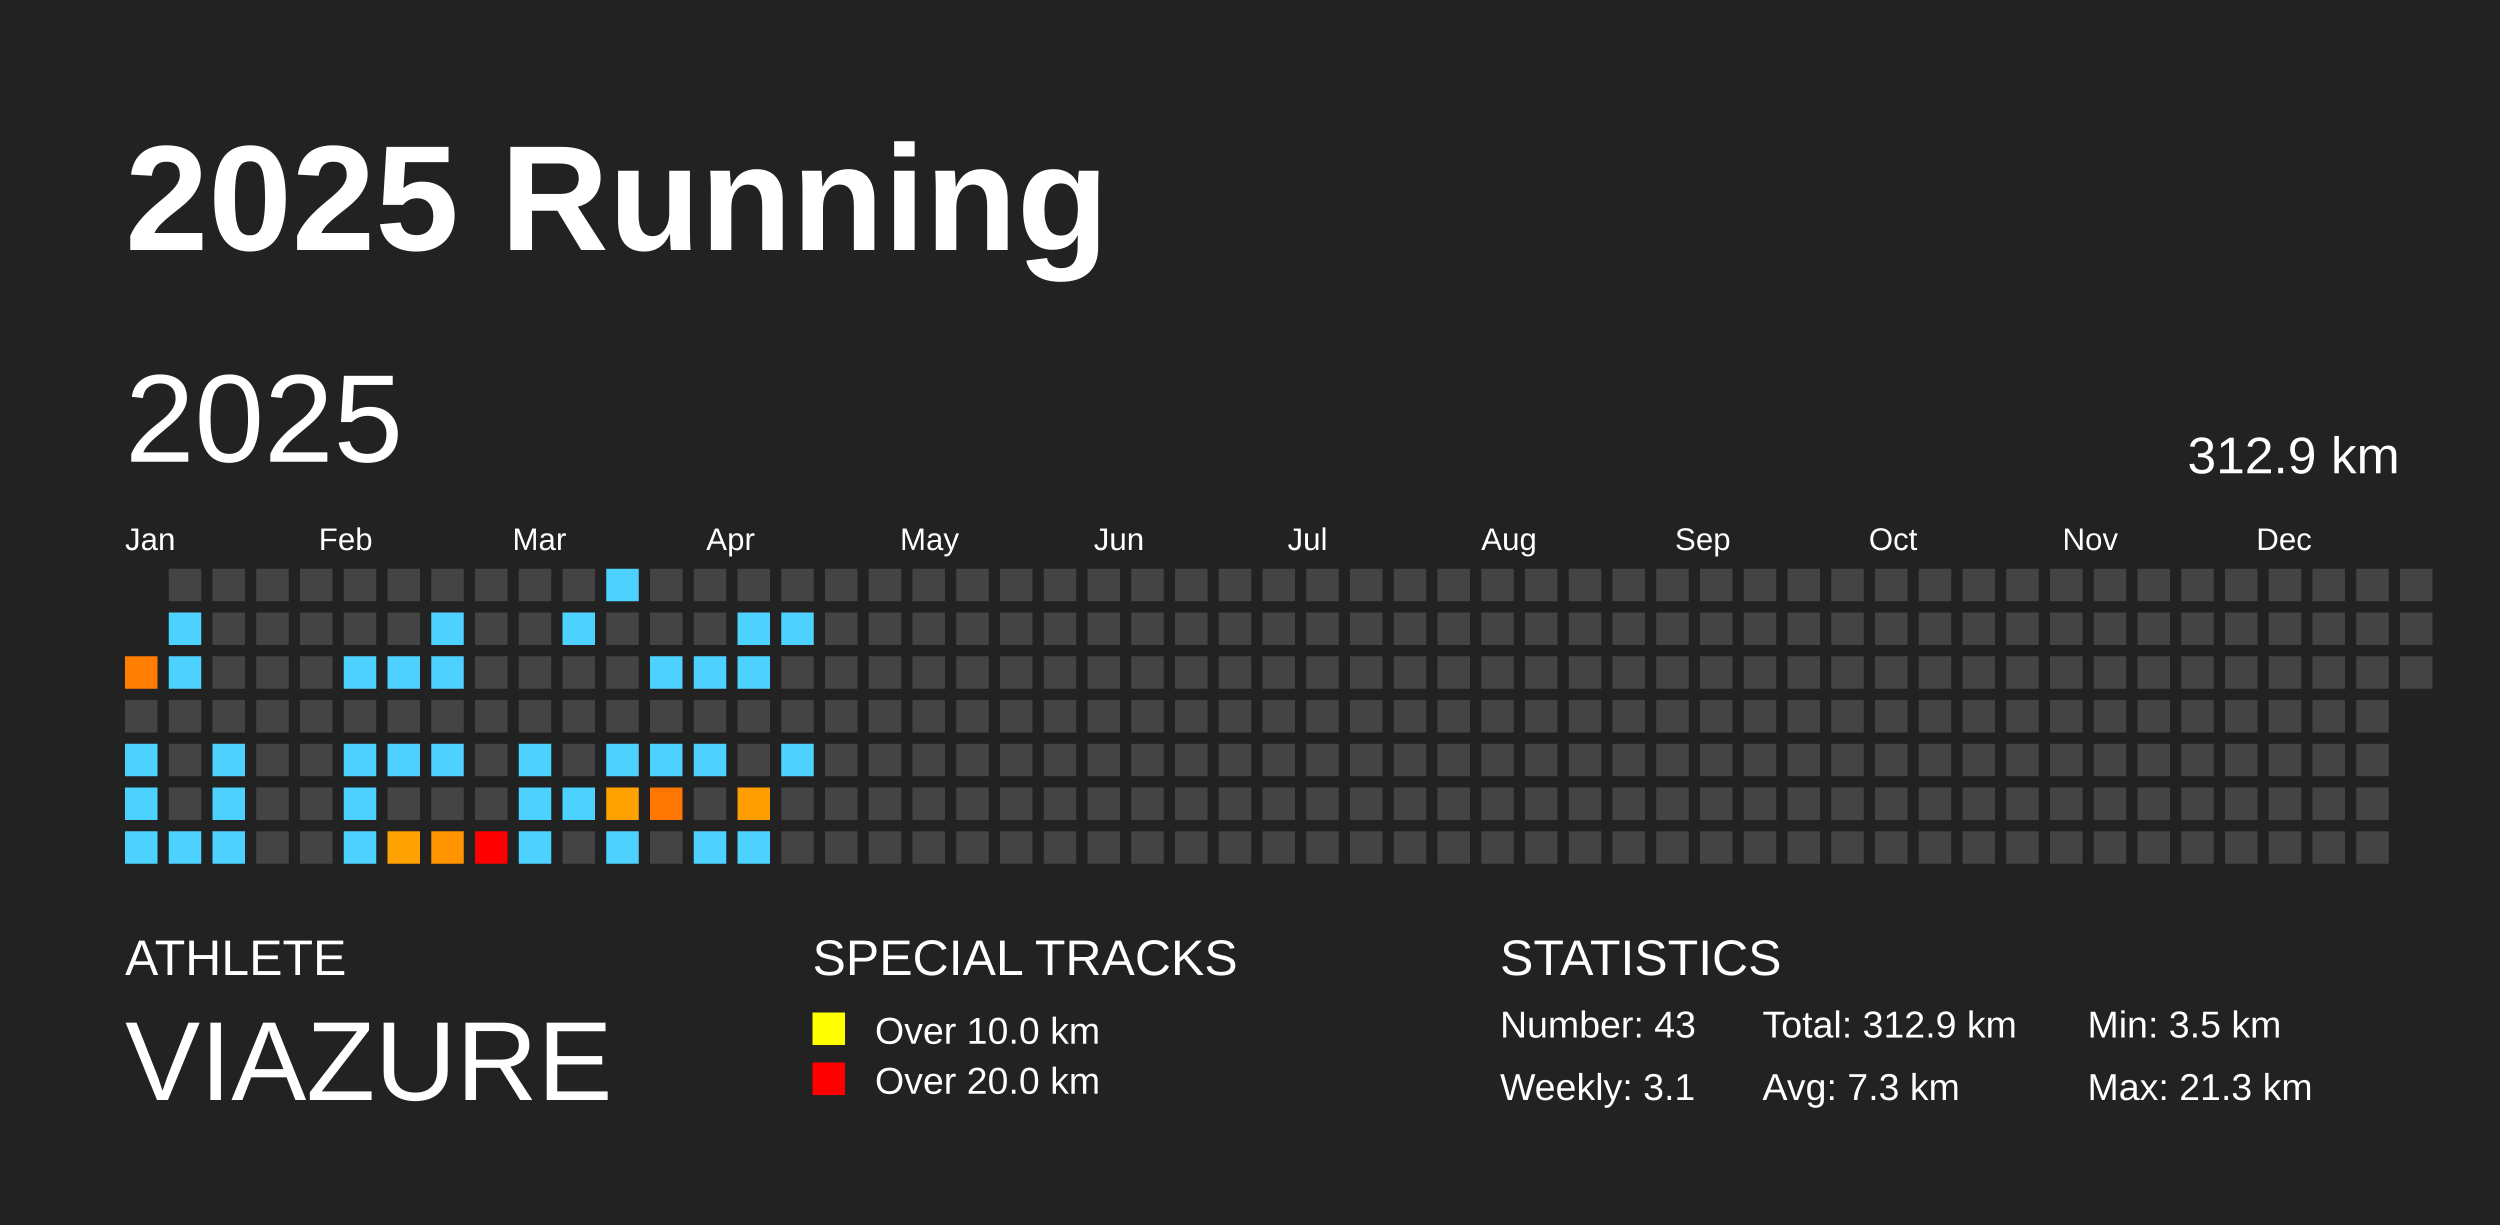
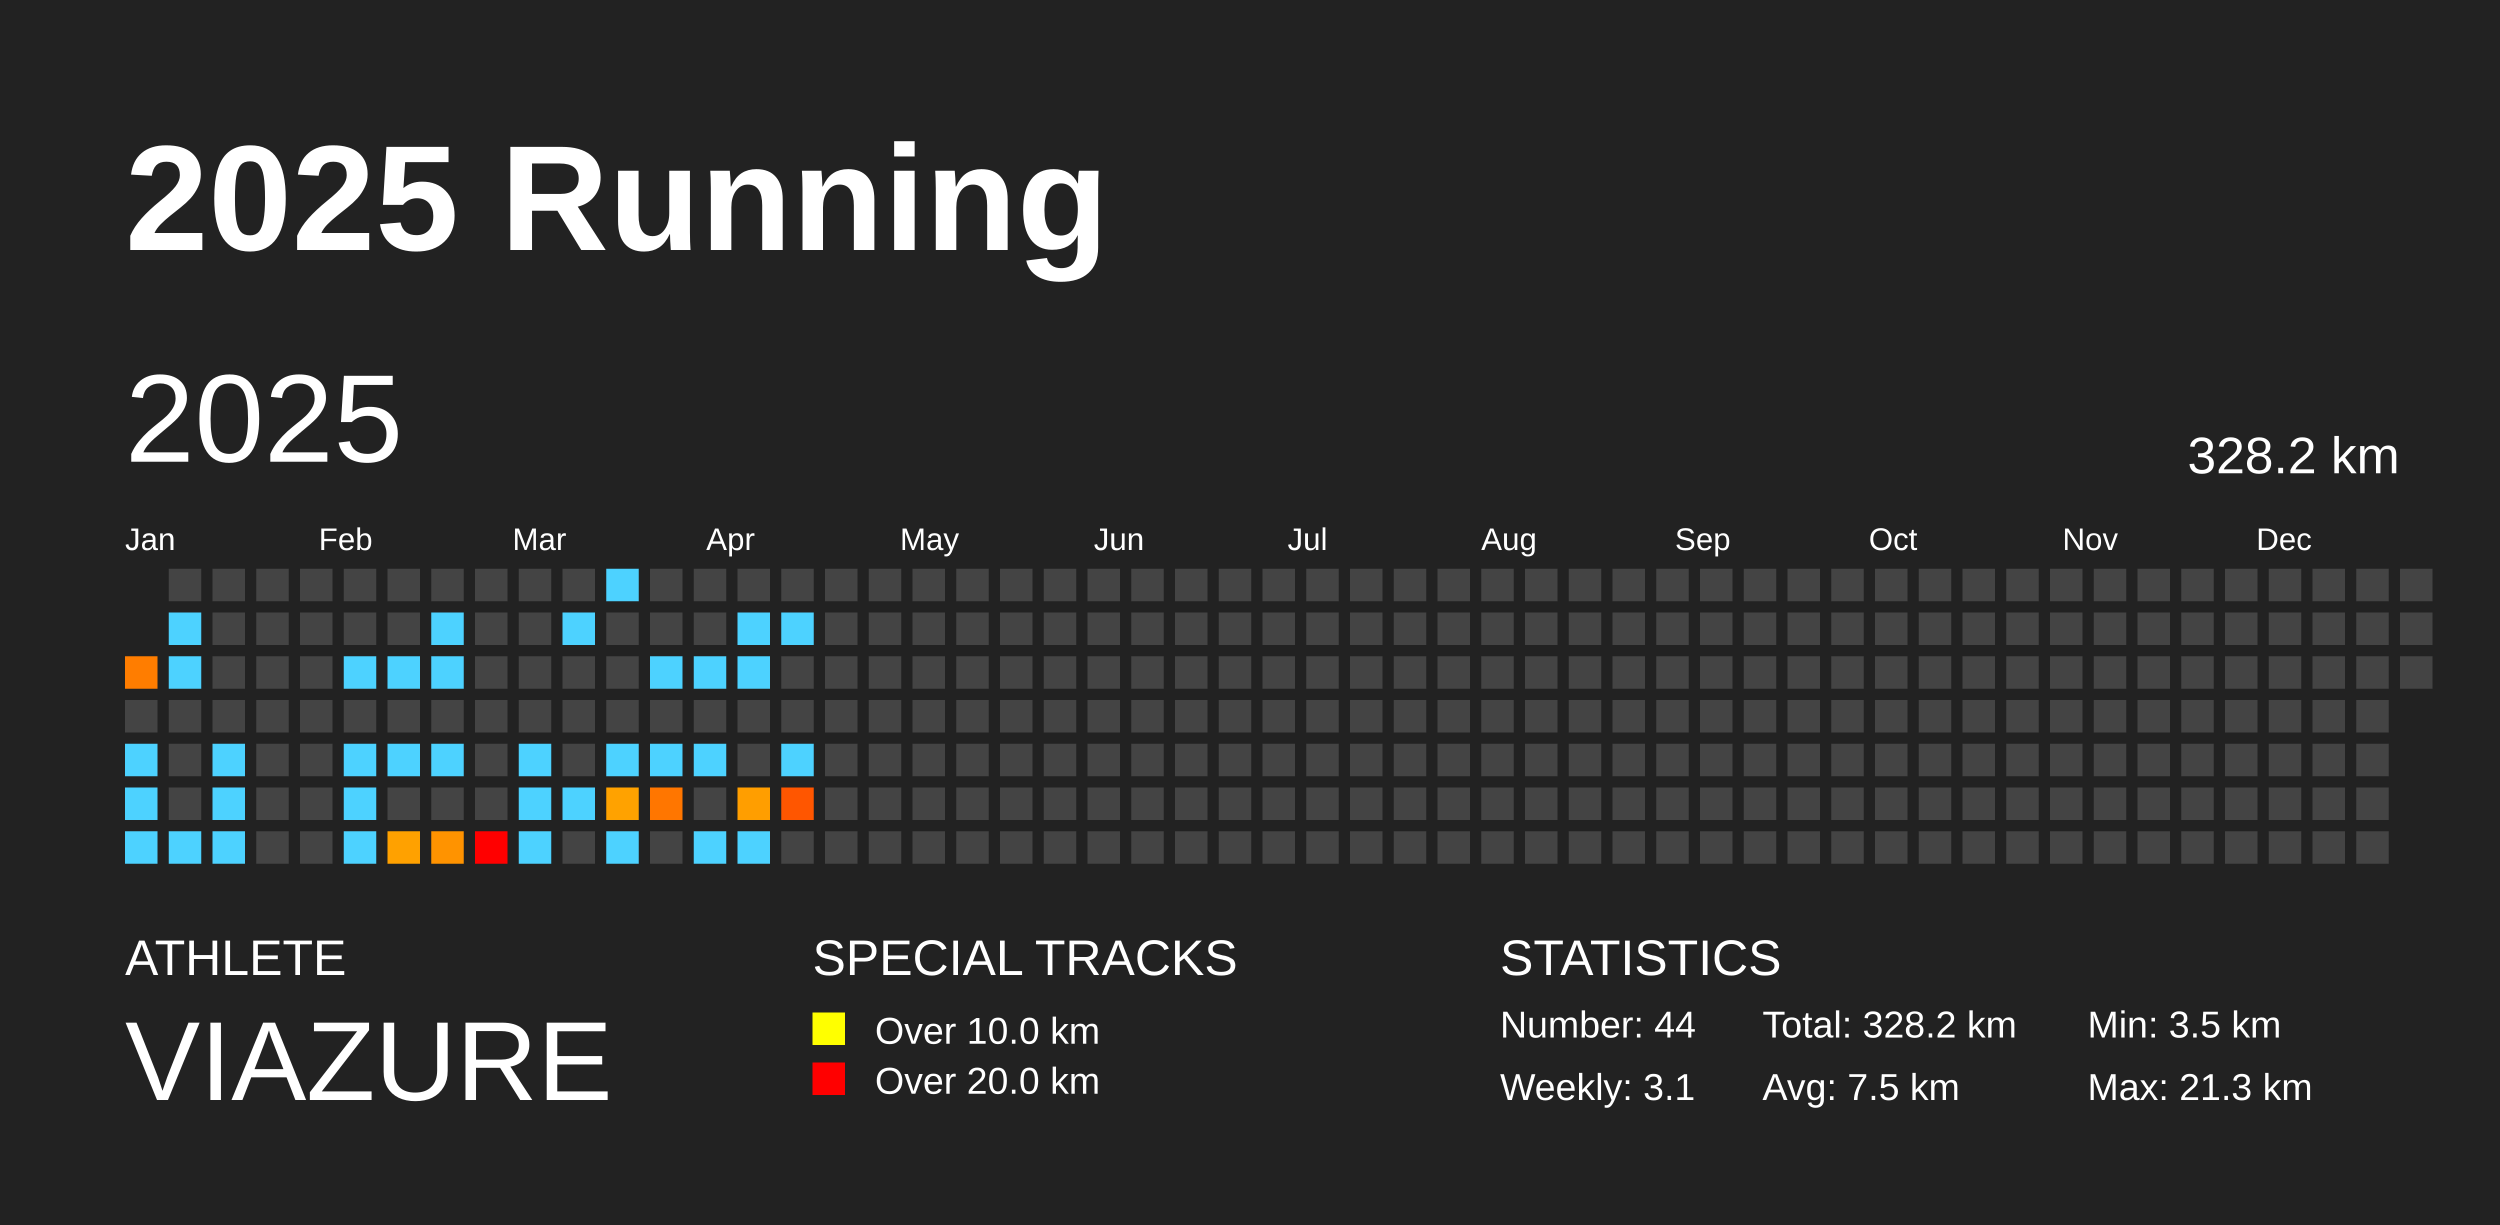
<svg xmlns="http://www.w3.org/2000/svg" baseProfile="full" height="98mm" version="1.1" viewBox="0,0,200,98" width="200mm">
  <defs />
  <rect fill="#222222" height="98" width="200" x="0" y="0" />
  <text fill="#FFFFFF" style="font-size:12px; font-family:Arial; font-weight:bold;" x="10" y="20">2025 Running</text>
  <text fill="#FFFFFF" style="font-size:4px; font-family:Arial" x="10" y="78">ATHLETE</text>
  <text fill="#FFFFFF" style="font-size:9px; font-family:Arial" x="10" y="88">VIAZURE</text>
  <text fill="#FFFFFF" style="font-size:4px; font-family:Arial" x="65" y="78">SPECIAL TRACKS</text>
  <rect fill="yellow" height="2.6" width="2.6" x="65" y="81" />
  <text fill="#FFFFFF" style="font-size:3px; font-family:Arial" x="70" y="83.5">Over 10.0 km</text>
  <rect fill="red" height="2.6" width="2.6" x="65" y="85" />
  <text fill="#FFFFFF" style="font-size:3px; font-family:Arial" x="70" y="87.5">Over 20.0 km</text>
  <text fill="#FFFFFF" style="font-size:4px; font-family:Arial" x="120" y="78">STATISTICS</text>
-   <text fill="#FFFFFF" style="font-size:3px; font-family:Arial" x="120" y="83">Number: 43</text>
+   <text fill="#FFFFFF" style="font-size:3px; font-family:Arial" x="120" y="83">Number: 44</text>
  <text fill="#FFFFFF" style="font-size:3px; font-family:Arial" x="120" y="88">Weekly: 3.1</text>
-   <text fill="#FFFFFF" style="font-size:3px; font-family:Arial" x="141" y="83">Total: 312.9 km</text>
-   <text fill="#FFFFFF" style="font-size:3px; font-family:Arial" x="141" y="88">Avg: 7.3 km</text>
+   <text fill="#FFFFFF" style="font-size:3px; font-family:Arial" x="141" y="83">Total: 328.2 km</text>
+   <text fill="#FFFFFF" style="font-size:3px; font-family:Arial" x="141" y="88">Avg: 7.5 km</text>
  <text fill="#FFFFFF" style="font-size:3px; font-family:Arial" x="167" y="83">Min: 3.5 km</text>
  <text fill="#FFFFFF" style="font-size:3px; font-family:Arial" x="167" y="88">Max: 21.3 km</text>
  <text dominant-baseline="hanging" fill="#FFFFFF" style="font-size:10.0px; font-family:Arial;" x="10" y="30">2025</text>
-   <text dominant-baseline="hanging" fill="#FFFFFF" style="font-size:4.125px; font-family:Arial;" x="175" y="35">312.9 km</text>
+   <text dominant-baseline="hanging" fill="#FFFFFF" style="font-size:4.125px; font-family:Arial;" x="175" y="35">328.2 km</text>
  <text fill="#FFFFFF" style="font-size:2.5px; font-family:Arial" x="10.0" y="44">Jan</text>
  <text fill="#FFFFFF" style="font-size:2.5px; font-family:Arial" x="25.5" y="44">Feb</text>
  <text fill="#FFFFFF" style="font-size:2.5px; font-family:Arial" x="41.0" y="44">Mar</text>
  <text fill="#FFFFFF" style="font-size:2.5px; font-family:Arial" x="56.5" y="44">Apr</text>
  <text fill="#FFFFFF" style="font-size:2.5px; font-family:Arial" x="72.0" y="44">May</text>
  <text fill="#FFFFFF" style="font-size:2.5px; font-family:Arial" x="87.5" y="44">Jun</text>
  <text fill="#FFFFFF" style="font-size:2.5px; font-family:Arial" x="103.0" y="44">Jul</text>
  <text fill="#FFFFFF" style="font-size:2.5px; font-family:Arial" x="118.5" y="44">Aug</text>
  <text fill="#FFFFFF" style="font-size:2.5px; font-family:Arial" x="134.0" y="44">Sep</text>
  <text fill="#FFFFFF" style="font-size:2.5px; font-family:Arial" x="149.5" y="44">Oct</text>
  <text fill="#FFFFFF" style="font-size:2.5px; font-family:Arial" x="165.0" y="44">Nov</text>
  <text fill="#FFFFFF" style="font-size:2.5px; font-family:Arial" x="180.5" y="44">Dec</text>
  <rect fill="#ff7d00" height="2.6" width="2.6" x="10.0" y="52.5" />
  <rect fill="#444444" height="2.6" width="2.6" x="10.0" y="56.0" />
  <rect fill="#4dd2ff" height="2.6" width="2.6" x="10.0" y="59.5" />
  <rect fill="#4dd2ff" height="2.6" width="2.6" x="10.0" y="63.0" />
  <rect fill="#4dd2ff" height="2.6" width="2.6" x="10.0" y="66.5" />
  <rect fill="#444444" height="2.6" width="2.6" x="13.5" y="45.5" />
  <rect fill="#4dd2ff" height="2.6" width="2.6" x="13.5" y="49.0" />
  <rect fill="#4dd2ff" height="2.6" width="2.6" x="13.5" y="52.5" />
  <rect fill="#444444" height="2.6" width="2.6" x="13.5" y="56.0" />
  <rect fill="#444444" height="2.6" width="2.6" x="13.5" y="59.5" />
  <rect fill="#444444" height="2.6" width="2.6" x="13.5" y="63.0" />
  <rect fill="#4dd2ff" height="2.6" width="2.6" x="13.5" y="66.5" />
  <rect fill="#444444" height="2.6" width="2.6" x="17.0" y="45.5" />
  <rect fill="#444444" height="2.6" width="2.6" x="17.0" y="49.0" />
  <rect fill="#444444" height="2.6" width="2.6" x="17.0" y="52.5" />
  <rect fill="#444444" height="2.6" width="2.6" x="17.0" y="56.0" />
  <rect fill="#4dd2ff" height="2.6" width="2.6" x="17.0" y="59.5" />
  <rect fill="#4dd2ff" height="2.6" width="2.6" x="17.0" y="63.0" />
  <rect fill="#4dd2ff" height="2.6" width="2.6" x="17.0" y="66.5" />
  <rect fill="#444444" height="2.6" width="2.6" x="20.5" y="45.5" />
  <rect fill="#444444" height="2.6" width="2.6" x="20.5" y="49.0" />
  <rect fill="#444444" height="2.6" width="2.6" x="20.5" y="52.5" />
  <rect fill="#444444" height="2.6" width="2.6" x="20.5" y="56.0" />
  <rect fill="#444444" height="2.6" width="2.6" x="20.5" y="59.5" />
  <rect fill="#444444" height="2.6" width="2.6" x="20.5" y="63.0" />
  <rect fill="#444444" height="2.6" width="2.6" x="20.5" y="66.5" />
  <rect fill="#444444" height="2.6" width="2.6" x="24.0" y="45.5" />
  <rect fill="#444444" height="2.6" width="2.6" x="24.0" y="49.0" />
  <rect fill="#444444" height="2.6" width="2.6" x="24.0" y="52.5" />
  <rect fill="#444444" height="2.6" width="2.6" x="24.0" y="56.0" />
  <rect fill="#444444" height="2.6" width="2.6" x="24.0" y="59.5" />
  <rect fill="#444444" height="2.6" width="2.6" x="24.0" y="63.0" />
  <rect fill="#444444" height="2.6" width="2.6" x="24.0" y="66.5" />
  <rect fill="#444444" height="2.6" width="2.6" x="27.5" y="45.5" />
  <rect fill="#444444" height="2.6" width="2.6" x="27.5" y="49.0" />
  <rect fill="#4dd2ff" height="2.6" width="2.6" x="27.5" y="52.5" />
  <rect fill="#444444" height="2.6" width="2.6" x="27.5" y="56.0" />
  <rect fill="#4dd2ff" height="2.6" width="2.6" x="27.5" y="59.5" />
  <rect fill="#4dd2ff" height="2.6" width="2.6" x="27.5" y="63.0" />
  <rect fill="#4dd2ff" height="2.6" width="2.6" x="27.5" y="66.5" />
  <rect fill="#444444" height="2.6" width="2.6" x="31.0" y="45.5" />
  <rect fill="#444444" height="2.6" width="2.6" x="31.0" y="49.0" />
  <rect fill="#4dd2ff" height="2.6" width="2.6" x="31.0" y="52.5" />
  <rect fill="#444444" height="2.6" width="2.6" x="31.0" y="56.0" />
  <rect fill="#4dd2ff" height="2.6" width="2.6" x="31.0" y="59.5" />
  <rect fill="#444444" height="2.6" width="2.6" x="31.0" y="63.0" />
  <rect fill="#ffa100" height="2.6" width="2.6" x="31.0" y="66.5" />
  <rect fill="#444444" height="2.6" width="2.6" x="34.5" y="45.5" />
  <rect fill="#4dd2ff" height="2.6" width="2.6" x="34.5" y="49.0" />
  <rect fill="#4dd2ff" height="2.6" width="2.6" x="34.5" y="52.5" />
  <rect fill="#444444" height="2.6" width="2.6" x="34.5" y="56.0" />
  <rect fill="#4dd2ff" height="2.6" width="2.6" x="34.5" y="59.5" />
  <rect fill="#444444" height="2.6" width="2.6" x="34.5" y="63.0" />
  <rect fill="#ff9300" height="2.6" width="2.6" x="34.5" y="66.5" />
  <rect fill="#444444" height="2.6" width="2.6" x="38.0" y="45.5" />
  <rect fill="#444444" height="2.6" width="2.6" x="38.0" y="49.0" />
  <rect fill="#444444" height="2.6" width="2.6" x="38.0" y="52.5" />
  <rect fill="#444444" height="2.6" width="2.6" x="38.0" y="56.0" />
  <rect fill="#444444" height="2.6" width="2.6" x="38.0" y="59.5" />
  <rect fill="#444444" height="2.6" width="2.6" x="38.0" y="63.0" />
  <rect fill="red" height="2.6" width="2.6" x="38.0" y="66.5" />
  <rect fill="#444444" height="2.6" width="2.6" x="41.5" y="45.5" />
  <rect fill="#444444" height="2.6" width="2.6" x="41.5" y="49.0" />
  <rect fill="#444444" height="2.6" width="2.6" x="41.5" y="52.5" />
  <rect fill="#444444" height="2.6" width="2.6" x="41.5" y="56.0" />
  <rect fill="#4dd2ff" height="2.6" width="2.6" x="41.5" y="59.5" />
  <rect fill="#4dd2ff" height="2.6" width="2.6" x="41.5" y="63.0" />
  <rect fill="#4dd2ff" height="2.6" width="2.6" x="41.5" y="66.5" />
  <rect fill="#444444" height="2.6" width="2.6" x="45.0" y="45.5" />
  <rect fill="#4dd2ff" height="2.6" width="2.6" x="45.0" y="49.0" />
  <rect fill="#444444" height="2.6" width="2.6" x="45.0" y="52.5" />
  <rect fill="#444444" height="2.6" width="2.6" x="45.0" y="56.0" />
  <rect fill="#444444" height="2.6" width="2.6" x="45.0" y="59.5" />
  <rect fill="#4dd2ff" height="2.6" width="2.6" x="45.0" y="63.0" />
  <rect fill="#444444" height="2.6" width="2.6" x="45.0" y="66.5" />
  <rect fill="#4dd2ff" height="2.6" width="2.6" x="48.5" y="45.5" />
  <rect fill="#444444" height="2.6" width="2.6" x="48.5" y="49.0" />
  <rect fill="#444444" height="2.6" width="2.6" x="48.5" y="52.5" />
  <rect fill="#444444" height="2.6" width="2.6" x="48.5" y="56.0" />
  <rect fill="#4dd2ff" height="2.6" width="2.6" x="48.5" y="59.5" />
  <rect fill="#ffa200" height="2.6" width="2.6" x="48.5" y="63.0" />
  <rect fill="#4dd2ff" height="2.6" width="2.6" x="48.5" y="66.5" />
  <rect fill="#444444" height="2.6" width="2.6" x="52.0" y="45.5" />
  <rect fill="#444444" height="2.6" width="2.6" x="52.0" y="49.0" />
  <rect fill="#4dd2ff" height="2.6" width="2.6" x="52.0" y="52.5" />
  <rect fill="#444444" height="2.6" width="2.6" x="52.0" y="56.0" />
  <rect fill="#4dd2ff" height="2.6" width="2.6" x="52.0" y="59.5" />
  <rect fill="#ff7600" height="2.6" width="2.6" x="52.0" y="63.0" />
  <rect fill="#444444" height="2.6" width="2.6" x="52.0" y="66.5" />
  <rect fill="#444444" height="2.6" width="2.6" x="55.5" y="45.5" />
  <rect fill="#444444" height="2.6" width="2.6" x="55.5" y="49.0" />
  <rect fill="#4dd2ff" height="2.6" width="2.6" x="55.5" y="52.5" />
  <rect fill="#444444" height="2.6" width="2.6" x="55.5" y="56.0" />
  <rect fill="#4dd2ff" height="2.6" width="2.6" x="55.5" y="59.5" />
  <rect fill="#444444" height="2.6" width="2.6" x="55.5" y="63.0" />
  <rect fill="#4dd2ff" height="2.6" width="2.6" x="55.5" y="66.5" />
  <rect fill="#444444" height="2.6" width="2.6" x="59.0" y="45.5" />
  <rect fill="#4dd2ff" height="2.6" width="2.6" x="59.0" y="49.0" />
  <rect fill="#4dd2ff" height="2.6" width="2.6" x="59.0" y="52.5" />
  <rect fill="#444444" height="2.6" width="2.6" x="59.0" y="56.0" />
  <rect fill="#444444" height="2.6" width="2.6" x="59.0" y="59.5" />
  <rect fill="#ff9e00" height="2.6" width="2.6" x="59.0" y="63.0" />
  <rect fill="#4dd2ff" height="2.6" width="2.6" x="59.0" y="66.5" />
  <rect fill="#444444" height="2.6" width="2.6" x="62.5" y="45.5" />
  <rect fill="#4dd2ff" height="2.6" width="2.6" x="62.5" y="49.0" />
  <rect fill="#444444" height="2.6" width="2.6" x="62.5" y="52.5" />
  <rect fill="#444444" height="2.6" width="2.6" x="62.5" y="56.0" />
  <rect fill="#4dd2ff" height="2.6" width="2.6" x="62.5" y="59.5" />
-   <rect fill="#444444" height="2.6" width="2.6" x="62.5" y="63.0" />
+   <rect fill="#ff5600" height="2.6" width="2.6" x="62.5" y="63.0" />
  <rect fill="#444444" height="2.6" width="2.6" x="62.5" y="66.5" />
  <rect fill="#444444" height="2.6" width="2.6" x="66.0" y="45.5" />
  <rect fill="#444444" height="2.6" width="2.6" x="66.0" y="49.0" />
  <rect fill="#444444" height="2.6" width="2.6" x="66.0" y="52.5" />
  <rect fill="#444444" height="2.6" width="2.6" x="66.0" y="56.0" />
  <rect fill="#444444" height="2.6" width="2.6" x="66.0" y="59.5" />
  <rect fill="#444444" height="2.6" width="2.6" x="66.0" y="63.0" />
  <rect fill="#444444" height="2.6" width="2.6" x="66.0" y="66.5" />
  <rect fill="#444444" height="2.6" width="2.6" x="69.5" y="45.5" />
  <rect fill="#444444" height="2.6" width="2.6" x="69.5" y="49.0" />
  <rect fill="#444444" height="2.6" width="2.6" x="69.5" y="52.5" />
  <rect fill="#444444" height="2.6" width="2.6" x="69.5" y="56.0" />
  <rect fill="#444444" height="2.6" width="2.6" x="69.5" y="59.5" />
  <rect fill="#444444" height="2.6" width="2.6" x="69.5" y="63.0" />
  <rect fill="#444444" height="2.6" width="2.6" x="69.5" y="66.5" />
  <rect fill="#444444" height="2.6" width="2.6" x="73.0" y="45.5" />
  <rect fill="#444444" height="2.6" width="2.6" x="73.0" y="49.0" />
  <rect fill="#444444" height="2.6" width="2.6" x="73.0" y="52.5" />
  <rect fill="#444444" height="2.6" width="2.6" x="73.0" y="56.0" />
  <rect fill="#444444" height="2.6" width="2.6" x="73.0" y="59.5" />
  <rect fill="#444444" height="2.6" width="2.6" x="73.0" y="63.0" />
  <rect fill="#444444" height="2.6" width="2.6" x="73.0" y="66.5" />
  <rect fill="#444444" height="2.6" width="2.6" x="76.5" y="45.5" />
  <rect fill="#444444" height="2.6" width="2.6" x="76.5" y="49.0" />
  <rect fill="#444444" height="2.6" width="2.6" x="76.5" y="52.5" />
  <rect fill="#444444" height="2.6" width="2.6" x="76.5" y="56.0" />
  <rect fill="#444444" height="2.6" width="2.6" x="76.5" y="59.5" />
  <rect fill="#444444" height="2.6" width="2.6" x="76.5" y="63.0" />
  <rect fill="#444444" height="2.6" width="2.6" x="76.5" y="66.5" />
  <rect fill="#444444" height="2.6" width="2.6" x="80.0" y="45.5" />
  <rect fill="#444444" height="2.6" width="2.6" x="80.0" y="49.0" />
  <rect fill="#444444" height="2.6" width="2.6" x="80.0" y="52.5" />
  <rect fill="#444444" height="2.6" width="2.6" x="80.0" y="56.0" />
  <rect fill="#444444" height="2.6" width="2.6" x="80.0" y="59.5" />
  <rect fill="#444444" height="2.6" width="2.6" x="80.0" y="63.0" />
  <rect fill="#444444" height="2.6" width="2.6" x="80.0" y="66.5" />
  <rect fill="#444444" height="2.6" width="2.6" x="83.5" y="45.5" />
  <rect fill="#444444" height="2.6" width="2.6" x="83.5" y="49.0" />
  <rect fill="#444444" height="2.6" width="2.6" x="83.5" y="52.5" />
  <rect fill="#444444" height="2.6" width="2.6" x="83.5" y="56.0" />
  <rect fill="#444444" height="2.6" width="2.6" x="83.5" y="59.5" />
  <rect fill="#444444" height="2.6" width="2.6" x="83.5" y="63.0" />
  <rect fill="#444444" height="2.6" width="2.6" x="83.5" y="66.5" />
  <rect fill="#444444" height="2.6" width="2.6" x="87.0" y="45.5" />
  <rect fill="#444444" height="2.6" width="2.6" x="87.0" y="49.0" />
  <rect fill="#444444" height="2.6" width="2.6" x="87.0" y="52.5" />
  <rect fill="#444444" height="2.6" width="2.6" x="87.0" y="56.0" />
  <rect fill="#444444" height="2.6" width="2.6" x="87.0" y="59.5" />
  <rect fill="#444444" height="2.6" width="2.6" x="87.0" y="63.0" />
  <rect fill="#444444" height="2.6" width="2.6" x="87.0" y="66.5" />
  <rect fill="#444444" height="2.6" width="2.6" x="90.5" y="45.5" />
  <rect fill="#444444" height="2.6" width="2.6" x="90.5" y="49.0" />
  <rect fill="#444444" height="2.6" width="2.6" x="90.5" y="52.5" />
  <rect fill="#444444" height="2.6" width="2.6" x="90.5" y="56.0" />
  <rect fill="#444444" height="2.6" width="2.6" x="90.5" y="59.5" />
  <rect fill="#444444" height="2.6" width="2.6" x="90.5" y="63.0" />
  <rect fill="#444444" height="2.6" width="2.6" x="90.5" y="66.5" />
  <rect fill="#444444" height="2.6" width="2.6" x="94.0" y="45.5" />
  <rect fill="#444444" height="2.6" width="2.6" x="94.0" y="49.0" />
  <rect fill="#444444" height="2.6" width="2.6" x="94.0" y="52.5" />
  <rect fill="#444444" height="2.6" width="2.6" x="94.0" y="56.0" />
  <rect fill="#444444" height="2.6" width="2.6" x="94.0" y="59.5" />
  <rect fill="#444444" height="2.6" width="2.6" x="94.0" y="63.0" />
  <rect fill="#444444" height="2.6" width="2.6" x="94.0" y="66.5" />
  <rect fill="#444444" height="2.6" width="2.6" x="97.5" y="45.5" />
  <rect fill="#444444" height="2.6" width="2.6" x="97.5" y="49.0" />
  <rect fill="#444444" height="2.6" width="2.6" x="97.5" y="52.5" />
  <rect fill="#444444" height="2.6" width="2.6" x="97.5" y="56.0" />
  <rect fill="#444444" height="2.6" width="2.6" x="97.5" y="59.5" />
  <rect fill="#444444" height="2.6" width="2.6" x="97.5" y="63.0" />
  <rect fill="#444444" height="2.6" width="2.6" x="97.5" y="66.5" />
  <rect fill="#444444" height="2.6" width="2.6" x="101.0" y="45.5" />
  <rect fill="#444444" height="2.6" width="2.6" x="101.0" y="49.0" />
  <rect fill="#444444" height="2.6" width="2.6" x="101.0" y="52.5" />
  <rect fill="#444444" height="2.6" width="2.6" x="101.0" y="56.0" />
  <rect fill="#444444" height="2.6" width="2.6" x="101.0" y="59.5" />
  <rect fill="#444444" height="2.6" width="2.6" x="101.0" y="63.0" />
  <rect fill="#444444" height="2.6" width="2.6" x="101.0" y="66.5" />
  <rect fill="#444444" height="2.6" width="2.6" x="104.5" y="45.5" />
  <rect fill="#444444" height="2.6" width="2.6" x="104.5" y="49.0" />
  <rect fill="#444444" height="2.6" width="2.6" x="104.5" y="52.5" />
  <rect fill="#444444" height="2.6" width="2.6" x="104.5" y="56.0" />
  <rect fill="#444444" height="2.6" width="2.6" x="104.5" y="59.5" />
  <rect fill="#444444" height="2.6" width="2.6" x="104.5" y="63.0" />
  <rect fill="#444444" height="2.6" width="2.6" x="104.5" y="66.5" />
  <rect fill="#444444" height="2.6" width="2.6" x="108.0" y="45.5" />
  <rect fill="#444444" height="2.6" width="2.6" x="108.0" y="49.0" />
  <rect fill="#444444" height="2.6" width="2.6" x="108.0" y="52.5" />
  <rect fill="#444444" height="2.6" width="2.6" x="108.0" y="56.0" />
  <rect fill="#444444" height="2.6" width="2.6" x="108.0" y="59.5" />
  <rect fill="#444444" height="2.6" width="2.6" x="108.0" y="63.0" />
  <rect fill="#444444" height="2.6" width="2.6" x="108.0" y="66.5" />
  <rect fill="#444444" height="2.6" width="2.6" x="111.5" y="45.5" />
  <rect fill="#444444" height="2.6" width="2.6" x="111.5" y="49.0" />
  <rect fill="#444444" height="2.6" width="2.6" x="111.5" y="52.5" />
  <rect fill="#444444" height="2.6" width="2.6" x="111.5" y="56.0" />
  <rect fill="#444444" height="2.6" width="2.6" x="111.5" y="59.5" />
  <rect fill="#444444" height="2.6" width="2.6" x="111.5" y="63.0" />
  <rect fill="#444444" height="2.6" width="2.6" x="111.5" y="66.5" />
  <rect fill="#444444" height="2.6" width="2.6" x="115.0" y="45.5" />
  <rect fill="#444444" height="2.6" width="2.6" x="115.0" y="49.0" />
  <rect fill="#444444" height="2.6" width="2.6" x="115.0" y="52.5" />
  <rect fill="#444444" height="2.6" width="2.6" x="115.0" y="56.0" />
  <rect fill="#444444" height="2.6" width="2.6" x="115.0" y="59.5" />
  <rect fill="#444444" height="2.6" width="2.6" x="115.0" y="63.0" />
  <rect fill="#444444" height="2.6" width="2.6" x="115.0" y="66.5" />
  <rect fill="#444444" height="2.6" width="2.6" x="118.5" y="45.5" />
  <rect fill="#444444" height="2.6" width="2.6" x="118.5" y="49.0" />
  <rect fill="#444444" height="2.6" width="2.6" x="118.5" y="52.5" />
  <rect fill="#444444" height="2.6" width="2.6" x="118.5" y="56.0" />
  <rect fill="#444444" height="2.6" width="2.6" x="118.5" y="59.5" />
  <rect fill="#444444" height="2.6" width="2.6" x="118.5" y="63.0" />
  <rect fill="#444444" height="2.6" width="2.6" x="118.5" y="66.5" />
  <rect fill="#444444" height="2.6" width="2.6" x="122.0" y="45.5" />
  <rect fill="#444444" height="2.6" width="2.6" x="122.0" y="49.0" />
  <rect fill="#444444" height="2.6" width="2.6" x="122.0" y="52.5" />
  <rect fill="#444444" height="2.6" width="2.6" x="122.0" y="56.0" />
  <rect fill="#444444" height="2.6" width="2.6" x="122.0" y="59.5" />
  <rect fill="#444444" height="2.6" width="2.6" x="122.0" y="63.0" />
  <rect fill="#444444" height="2.6" width="2.6" x="122.0" y="66.5" />
  <rect fill="#444444" height="2.6" width="2.6" x="125.5" y="45.5" />
  <rect fill="#444444" height="2.6" width="2.6" x="125.5" y="49.0" />
  <rect fill="#444444" height="2.6" width="2.6" x="125.5" y="52.5" />
  <rect fill="#444444" height="2.6" width="2.6" x="125.5" y="56.0" />
  <rect fill="#444444" height="2.6" width="2.6" x="125.5" y="59.5" />
  <rect fill="#444444" height="2.6" width="2.6" x="125.5" y="63.0" />
  <rect fill="#444444" height="2.6" width="2.6" x="125.5" y="66.5" />
  <rect fill="#444444" height="2.6" width="2.6" x="129.0" y="45.5" />
  <rect fill="#444444" height="2.6" width="2.6" x="129.0" y="49.0" />
  <rect fill="#444444" height="2.6" width="2.6" x="129.0" y="52.5" />
  <rect fill="#444444" height="2.6" width="2.6" x="129.0" y="56.0" />
  <rect fill="#444444" height="2.6" width="2.6" x="129.0" y="59.5" />
  <rect fill="#444444" height="2.6" width="2.6" x="129.0" y="63.0" />
  <rect fill="#444444" height="2.6" width="2.6" x="129.0" y="66.5" />
  <rect fill="#444444" height="2.6" width="2.6" x="132.5" y="45.5" />
  <rect fill="#444444" height="2.6" width="2.6" x="132.5" y="49.0" />
  <rect fill="#444444" height="2.6" width="2.6" x="132.5" y="52.5" />
  <rect fill="#444444" height="2.6" width="2.6" x="132.5" y="56.0" />
  <rect fill="#444444" height="2.6" width="2.6" x="132.5" y="59.5" />
  <rect fill="#444444" height="2.6" width="2.6" x="132.5" y="63.0" />
  <rect fill="#444444" height="2.6" width="2.6" x="132.5" y="66.5" />
  <rect fill="#444444" height="2.6" width="2.6" x="136.0" y="45.5" />
  <rect fill="#444444" height="2.6" width="2.6" x="136.0" y="49.0" />
  <rect fill="#444444" height="2.6" width="2.6" x="136.0" y="52.5" />
  <rect fill="#444444" height="2.6" width="2.6" x="136.0" y="56.0" />
  <rect fill="#444444" height="2.6" width="2.6" x="136.0" y="59.5" />
  <rect fill="#444444" height="2.6" width="2.6" x="136.0" y="63.0" />
  <rect fill="#444444" height="2.6" width="2.6" x="136.0" y="66.5" />
  <rect fill="#444444" height="2.6" width="2.6" x="139.5" y="45.5" />
  <rect fill="#444444" height="2.6" width="2.6" x="139.5" y="49.0" />
  <rect fill="#444444" height="2.6" width="2.6" x="139.5" y="52.5" />
  <rect fill="#444444" height="2.6" width="2.6" x="139.5" y="56.0" />
  <rect fill="#444444" height="2.6" width="2.6" x="139.5" y="59.5" />
  <rect fill="#444444" height="2.6" width="2.6" x="139.5" y="63.0" />
  <rect fill="#444444" height="2.6" width="2.6" x="139.5" y="66.5" />
  <rect fill="#444444" height="2.6" width="2.6" x="143.0" y="45.5" />
  <rect fill="#444444" height="2.6" width="2.6" x="143.0" y="49.0" />
  <rect fill="#444444" height="2.6" width="2.6" x="143.0" y="52.5" />
  <rect fill="#444444" height="2.6" width="2.6" x="143.0" y="56.0" />
  <rect fill="#444444" height="2.6" width="2.6" x="143.0" y="59.5" />
  <rect fill="#444444" height="2.6" width="2.6" x="143.0" y="63.0" />
  <rect fill="#444444" height="2.6" width="2.6" x="143.0" y="66.5" />
  <rect fill="#444444" height="2.6" width="2.6" x="146.5" y="45.5" />
  <rect fill="#444444" height="2.6" width="2.6" x="146.5" y="49.0" />
  <rect fill="#444444" height="2.6" width="2.6" x="146.5" y="52.5" />
  <rect fill="#444444" height="2.6" width="2.6" x="146.5" y="56.0" />
  <rect fill="#444444" height="2.6" width="2.6" x="146.5" y="59.5" />
  <rect fill="#444444" height="2.6" width="2.6" x="146.5" y="63.0" />
  <rect fill="#444444" height="2.6" width="2.6" x="146.5" y="66.5" />
  <rect fill="#444444" height="2.6" width="2.6" x="150.0" y="45.5" />
  <rect fill="#444444" height="2.6" width="2.6" x="150.0" y="49.0" />
  <rect fill="#444444" height="2.6" width="2.6" x="150.0" y="52.5" />
  <rect fill="#444444" height="2.6" width="2.6" x="150.0" y="56.0" />
  <rect fill="#444444" height="2.6" width="2.6" x="150.0" y="59.5" />
  <rect fill="#444444" height="2.6" width="2.6" x="150.0" y="63.0" />
  <rect fill="#444444" height="2.6" width="2.6" x="150.0" y="66.5" />
  <rect fill="#444444" height="2.6" width="2.6" x="153.5" y="45.5" />
  <rect fill="#444444" height="2.6" width="2.6" x="153.5" y="49.0" />
  <rect fill="#444444" height="2.6" width="2.6" x="153.5" y="52.5" />
  <rect fill="#444444" height="2.6" width="2.6" x="153.5" y="56.0" />
  <rect fill="#444444" height="2.6" width="2.6" x="153.5" y="59.5" />
  <rect fill="#444444" height="2.6" width="2.6" x="153.5" y="63.0" />
  <rect fill="#444444" height="2.6" width="2.6" x="153.5" y="66.5" />
  <rect fill="#444444" height="2.6" width="2.6" x="157.0" y="45.5" />
  <rect fill="#444444" height="2.6" width="2.6" x="157.0" y="49.0" />
  <rect fill="#444444" height="2.6" width="2.6" x="157.0" y="52.5" />
  <rect fill="#444444" height="2.6" width="2.6" x="157.0" y="56.0" />
  <rect fill="#444444" height="2.6" width="2.6" x="157.0" y="59.5" />
  <rect fill="#444444" height="2.6" width="2.6" x="157.0" y="63.0" />
  <rect fill="#444444" height="2.6" width="2.6" x="157.0" y="66.5" />
  <rect fill="#444444" height="2.6" width="2.6" x="160.5" y="45.5" />
  <rect fill="#444444" height="2.6" width="2.6" x="160.5" y="49.0" />
  <rect fill="#444444" height="2.6" width="2.6" x="160.5" y="52.5" />
  <rect fill="#444444" height="2.6" width="2.6" x="160.5" y="56.0" />
  <rect fill="#444444" height="2.6" width="2.6" x="160.5" y="59.5" />
  <rect fill="#444444" height="2.6" width="2.6" x="160.5" y="63.0" />
  <rect fill="#444444" height="2.6" width="2.6" x="160.5" y="66.5" />
  <rect fill="#444444" height="2.6" width="2.6" x="164.0" y="45.5" />
  <rect fill="#444444" height="2.6" width="2.6" x="164.0" y="49.0" />
  <rect fill="#444444" height="2.6" width="2.6" x="164.0" y="52.5" />
  <rect fill="#444444" height="2.6" width="2.6" x="164.0" y="56.0" />
  <rect fill="#444444" height="2.6" width="2.6" x="164.0" y="59.5" />
  <rect fill="#444444" height="2.6" width="2.6" x="164.0" y="63.0" />
  <rect fill="#444444" height="2.6" width="2.6" x="164.0" y="66.5" />
  <rect fill="#444444" height="2.6" width="2.6" x="167.5" y="45.5" />
  <rect fill="#444444" height="2.6" width="2.6" x="167.5" y="49.0" />
  <rect fill="#444444" height="2.6" width="2.6" x="167.5" y="52.5" />
  <rect fill="#444444" height="2.6" width="2.6" x="167.5" y="56.0" />
  <rect fill="#444444" height="2.6" width="2.6" x="167.5" y="59.5" />
  <rect fill="#444444" height="2.6" width="2.6" x="167.5" y="63.0" />
  <rect fill="#444444" height="2.6" width="2.6" x="167.5" y="66.5" />
  <rect fill="#444444" height="2.6" width="2.6" x="171.0" y="45.5" />
  <rect fill="#444444" height="2.6" width="2.6" x="171.0" y="49.0" />
  <rect fill="#444444" height="2.6" width="2.6" x="171.0" y="52.5" />
  <rect fill="#444444" height="2.6" width="2.6" x="171.0" y="56.0" />
  <rect fill="#444444" height="2.6" width="2.6" x="171.0" y="59.5" />
  <rect fill="#444444" height="2.6" width="2.6" x="171.0" y="63.0" />
  <rect fill="#444444" height="2.6" width="2.6" x="171.0" y="66.5" />
  <rect fill="#444444" height="2.6" width="2.6" x="174.5" y="45.5" />
  <rect fill="#444444" height="2.6" width="2.6" x="174.5" y="49.0" />
  <rect fill="#444444" height="2.6" width="2.6" x="174.5" y="52.5" />
  <rect fill="#444444" height="2.6" width="2.6" x="174.5" y="56.0" />
  <rect fill="#444444" height="2.6" width="2.6" x="174.5" y="59.5" />
  <rect fill="#444444" height="2.6" width="2.6" x="174.5" y="63.0" />
  <rect fill="#444444" height="2.6" width="2.6" x="174.5" y="66.5" />
  <rect fill="#444444" height="2.6" width="2.6" x="178.0" y="45.5" />
  <rect fill="#444444" height="2.6" width="2.6" x="178.0" y="49.0" />
  <rect fill="#444444" height="2.6" width="2.6" x="178.0" y="52.5" />
  <rect fill="#444444" height="2.6" width="2.6" x="178.0" y="56.0" />
  <rect fill="#444444" height="2.6" width="2.6" x="178.0" y="59.5" />
  <rect fill="#444444" height="2.6" width="2.6" x="178.0" y="63.0" />
  <rect fill="#444444" height="2.6" width="2.6" x="178.0" y="66.5" />
  <rect fill="#444444" height="2.6" width="2.6" x="181.5" y="45.5" />
  <rect fill="#444444" height="2.6" width="2.6" x="181.5" y="49.0" />
  <rect fill="#444444" height="2.6" width="2.6" x="181.5" y="52.5" />
  <rect fill="#444444" height="2.6" width="2.6" x="181.5" y="56.0" />
  <rect fill="#444444" height="2.6" width="2.6" x="181.5" y="59.5" />
  <rect fill="#444444" height="2.6" width="2.6" x="181.5" y="63.0" />
  <rect fill="#444444" height="2.6" width="2.6" x="181.5" y="66.5" />
  <rect fill="#444444" height="2.6" width="2.6" x="185.0" y="45.5" />
  <rect fill="#444444" height="2.6" width="2.6" x="185.0" y="49.0" />
  <rect fill="#444444" height="2.6" width="2.6" x="185.0" y="52.5" />
  <rect fill="#444444" height="2.6" width="2.6" x="185.0" y="56.0" />
  <rect fill="#444444" height="2.6" width="2.6" x="185.0" y="59.5" />
  <rect fill="#444444" height="2.6" width="2.6" x="185.0" y="63.0" />
  <rect fill="#444444" height="2.6" width="2.6" x="185.0" y="66.5" />
  <rect fill="#444444" height="2.6" width="2.6" x="188.5" y="45.5" />
  <rect fill="#444444" height="2.6" width="2.6" x="188.5" y="49.0" />
  <rect fill="#444444" height="2.6" width="2.6" x="188.5" y="52.5" />
  <rect fill="#444444" height="2.6" width="2.6" x="188.5" y="56.0" />
  <rect fill="#444444" height="2.6" width="2.6" x="188.5" y="59.5" />
  <rect fill="#444444" height="2.6" width="2.6" x="188.5" y="63.0" />
  <rect fill="#444444" height="2.6" width="2.6" x="188.5" y="66.5" />
  <rect fill="#444444" height="2.6" width="2.6" x="192.0" y="45.5" />
  <rect fill="#444444" height="2.6" width="2.6" x="192.0" y="49.0" />
  <rect fill="#444444" height="2.6" width="2.6" x="192.0" y="52.5" />
</svg>
